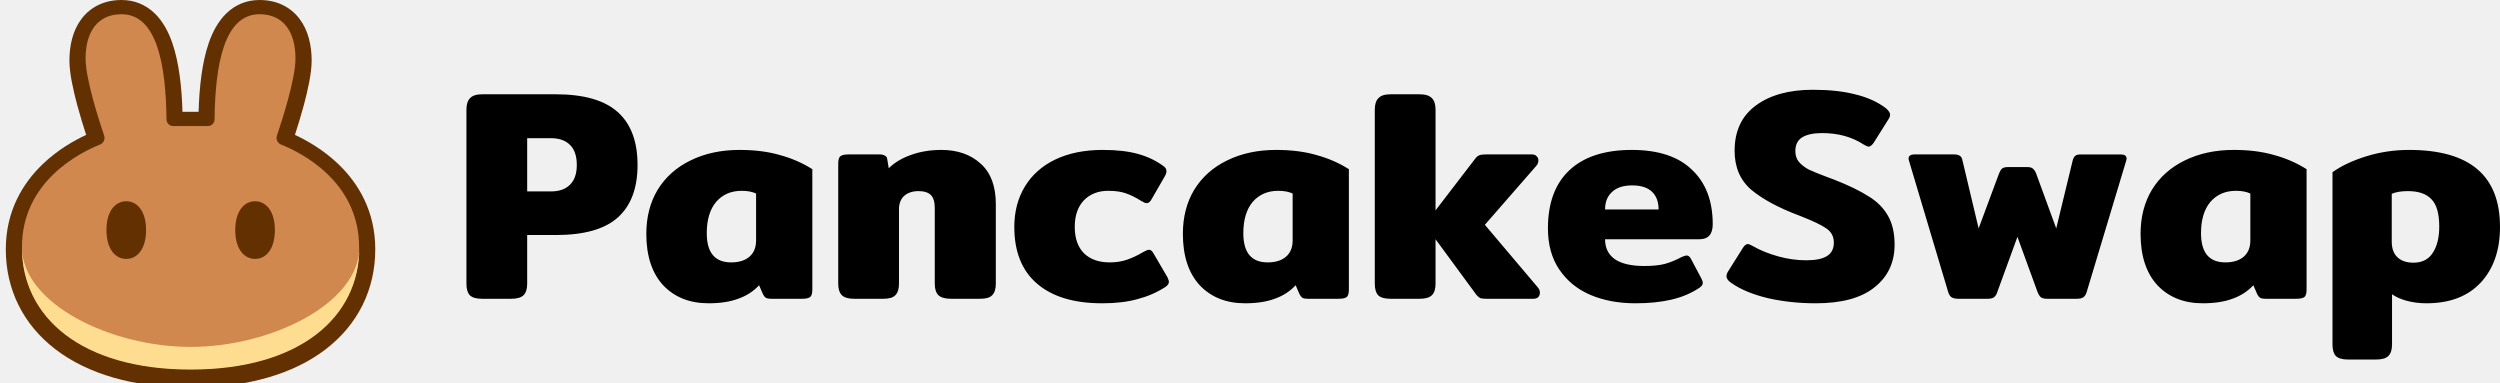
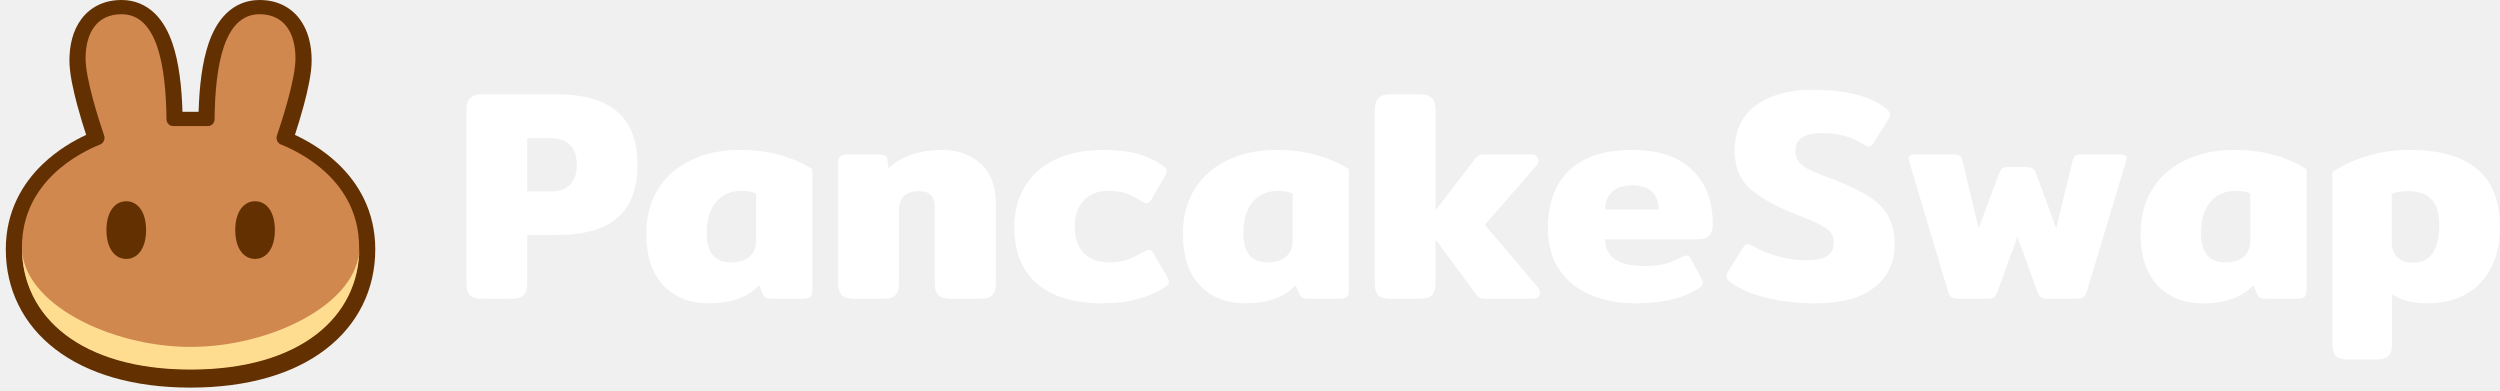
- <svg xmlns="http://www.w3.org/2000/svg" viewBox="0 0 1281 196" width="160px" color="text" class="sc-eaf7e66-0 fIUZDs">
-   <path d="M247.013 153.096c-2.979 0-5.085-.617-6.318-1.849-1.13-1.233-1.695-3.185-1.695-5.856v-89.22c0-2.672.616-4.624 1.849-5.856 1.233-1.336 3.287-2.004 6.164-2.004h37.753c14.382 0 24.963 3.031 31.744 9.092 6.78 6.061 10.17 15.101 10.17 27.12 0 11.917-3.39 20.906-10.17 26.967-6.678 5.959-17.259 8.938-31.744 8.938h-14.639v24.963c0 2.671-.616 4.623-1.849 5.856-1.233 1.232-3.339 1.849-6.318 1.849h-14.947zm35.288-55.012c4.212 0 7.448-1.13 9.708-3.39 2.362-2.26 3.544-5.65 3.544-10.17 0-4.623-1.182-8.065-3.544-10.325-2.26-2.26-5.496-3.39-9.708-3.39h-12.174v27.275h12.174zM363.071 155.407c-9.656 0-17.412-3.082-23.268-9.245-5.753-6.267-8.629-15.05-8.629-26.351 0-8.629 1.952-16.18 5.855-22.652 4.007-6.472 9.606-11.454 16.797-14.947 7.294-3.595 15.666-5.393 25.117-5.393 7.808 0 14.691.873 20.649 2.62 6.061 1.643 11.608 4.057 16.642 7.242v61.638c0 1.952-.359 3.236-1.079 3.852-.719.617-2.157.925-4.314.925h-15.718c-1.13 0-2.003-.154-2.619-.463-.617-.41-1.13-1.027-1.541-1.849l-2.004-4.622c-2.979 3.184-6.574 5.496-10.786 6.934-4.109 1.541-9.143 2.311-15.102 2.311zm11.558-20.957c4.006 0 7.139-.976 9.399-2.927 2.26-1.952 3.39-4.726 3.39-8.322V99.163c-1.951-.925-4.417-1.387-7.396-1.387-5.445 0-9.811 1.9-13.098 5.701-3.185 3.801-4.777 9.143-4.777 16.026 0 9.965 4.16 14.947 12.482 14.947zM437.679 153.096c-2.98 0-5.086-.617-6.318-1.849-1.233-1.233-1.849-3.185-1.849-5.856V83.907c0-1.849.308-3.082.924-3.698.719-.72 2.157-1.079 4.315-1.079h15.872c1.232 0 2.157.206 2.773.617.719.308 1.13.924 1.233 1.849l.77 4.623c2.877-2.877 6.627-5.137 11.249-6.78 4.726-1.747 9.965-2.62 15.718-2.62 8.321 0 15.05 2.363 20.186 7.088 5.137 4.623 7.705 11.506 7.705 20.649v40.835c0 2.671-.616 4.623-1.849 5.856-1.13 1.232-3.185 1.849-6.164 1.849h-14.947c-2.979 0-5.136-.617-6.472-1.849-1.233-1.233-1.849-3.185-1.849-5.856v-38.832c0-3.082-.668-5.29-2.003-6.626-1.336-1.335-3.442-2.003-6.318-2.003-3.082 0-5.548.822-7.397 2.465-1.746 1.644-2.619 3.904-2.619 6.781v38.215c0 2.671-.617 4.623-1.849 5.856-1.13 1.232-3.185 1.849-6.164 1.849h-14.947zM564.725 155.407c-14.382 0-25.477-3.339-33.285-10.016-7.807-6.677-11.711-16.385-11.711-29.124 0-7.807 1.798-14.69 5.393-20.648 3.596-5.959 8.784-10.582 15.564-13.869 6.883-3.287 14.999-4.931 24.347-4.931 7.088 0 13.047.668 17.875 2.003 4.931 1.336 9.297 3.39 13.098 6.164 1.13.72 1.695 1.644 1.695 2.774 0 .822-.411 1.9-1.233 3.236l-6.318 10.94c-.719 1.439-1.592 2.158-2.619 2.158-.617 0-1.593-.411-2.928-1.233-2.774-1.746-5.393-3.03-7.859-3.852-2.363-.822-5.342-1.233-8.937-1.233-5.137 0-9.297 1.644-12.482 4.931-3.082 3.287-4.623 7.807-4.623 13.56 0 5.856 1.592 10.376 4.777 13.56 3.185 3.082 7.551 4.623 13.098 4.623 3.287 0 6.267-.462 8.938-1.387 2.671-.924 5.393-2.208 8.167-3.852 1.438-.822 2.465-1.233 3.082-1.233.924 0 1.746.719 2.465 2.158l6.934 11.865c.514 1.027.771 1.849.771 2.465 0 .925-.617 1.798-1.849 2.62-4.315 2.774-9.041 4.828-14.177 6.164-5.034 1.438-11.095 2.157-18.183 2.157zM638.004 155.407c-9.657 0-17.413-3.082-23.268-9.245-5.753-6.267-8.63-15.05-8.63-26.351 0-8.629 1.952-16.18 5.856-22.652 4.006-6.472 9.605-11.454 16.796-14.947 7.294-3.595 15.667-5.393 25.118-5.393 7.807 0 14.69.873 20.648 2.62 6.061 1.643 11.609 4.057 16.643 7.242v61.638c0 1.952-.36 3.236-1.079 3.852-.719.617-2.157.925-4.315.925h-15.717c-1.13 0-2.004-.154-2.62-.463-.616-.41-1.13-1.027-1.541-1.849l-2.003-4.622c-2.979 3.184-6.575 5.496-10.787 6.934-4.109 1.541-9.143 2.311-15.101 2.311zm11.557-20.957c4.007 0 7.14-.976 9.4-2.927 2.26-1.952 3.39-4.726 3.39-8.322V99.163c-1.952-.925-4.417-1.387-7.397-1.387-5.444 0-9.81 1.9-13.098 5.701-3.184 3.801-4.777 9.143-4.777 16.026 0 9.965 4.161 14.947 12.482 14.947zM787.963 147.24c.719.822 1.079 1.747 1.079 2.774 0 .924-.308 1.695-.925 2.311-.616.514-1.438.771-2.465.771h-23.885c-1.438 0-2.517-.103-3.236-.308-.616-.309-1.284-.874-2.003-1.695l-20.957-28.508v22.806c0 2.671-.616 4.623-1.849 5.856-1.233 1.232-3.339 1.849-6.318 1.849h-14.947c-2.979 0-5.085-.617-6.318-1.849-1.13-1.233-1.695-3.185-1.695-5.856v-89.22c0-2.672.616-4.624 1.849-5.856 1.233-1.336 3.288-2.004 6.164-2.004h14.947c2.979 0 5.085.668 6.318 2.004 1.233 1.232 1.849 3.184 1.849 5.855v51.622l20.341-26.504c.616-.822 1.284-1.387 2.003-1.695.719-.309 1.798-.463 3.236-.463h23.885c1.027 0 1.797.309 2.311.925.616.514.925 1.233.925 2.157 0 1.028-.36 1.952-1.079 2.774l-26.35 30.203 27.12 32.051zM837.998 155.407c-8.629 0-16.334-1.438-23.114-4.314-6.677-2.877-11.968-7.192-15.872-12.944-3.903-5.753-5.855-12.79-5.855-21.111 0-13.047 3.698-23.012 11.095-29.895 7.396-6.883 18.029-10.324 31.897-10.324 13.561 0 23.834 3.39 30.819 10.17 7.089 6.678 10.633 15.975 10.633 27.891 0 5.137-2.26 7.705-6.78 7.705h-48.386c0 4.417 1.643 7.808 4.931 10.17 3.39 2.363 8.475 3.544 15.255 3.544 4.212 0 7.705-.359 10.479-1.078 2.876-.822 5.753-2.003 8.629-3.544 1.233-.514 2.055-.771 2.465-.771.925 0 1.695.617 2.312 1.849l5.239 9.862c.514 1.028.771 1.798.771 2.312 0 .924-.617 1.798-1.85 2.619-4.211 2.774-8.988 4.777-14.33 6.01-5.342 1.233-11.455 1.849-18.338 1.849zm11.866-48.077c0-3.904-1.13-6.935-3.39-9.092-2.26-2.157-5.651-3.236-10.171-3.236s-7.961 1.13-10.324 3.39c-2.363 2.158-3.544 5.137-3.544 8.938h27.429zM930.417 155.407c-8.63 0-16.797-.873-24.501-2.619-7.705-1.85-13.92-4.418-18.646-7.705-1.746-1.13-2.619-2.312-2.619-3.544 0-.822.308-1.695.924-2.62l7.551-12.019c.822-1.233 1.643-1.849 2.465-1.849.514 0 1.387.359 2.62 1.078 3.801 2.158 8.115 3.904 12.944 5.239 4.828 1.336 9.605 2.004 14.331 2.004 4.828 0 8.372-.719 10.632-2.158 2.363-1.438 3.544-3.749 3.544-6.934 0-3.082-1.284-5.496-3.852-7.242-2.466-1.747-7.14-3.955-14.023-6.626-10.375-3.904-18.491-8.27-24.347-13.099-5.753-4.93-8.629-11.608-8.629-20.032 0-10.17 3.647-17.926 10.941-23.268C907.046 48.67 916.753 46 928.876 46c8.423 0 15.615.77 21.573 2.311 6.061 1.439 11.197 3.699 15.409 6.78 1.747 1.336 2.62 2.569 2.62 3.699 0 .719-.308 1.54-.925 2.465l-7.55 12.02c-.925 1.232-1.747 1.849-2.466 1.849-.513 0-1.387-.36-2.619-1.079-5.959-3.904-13.047-5.855-21.265-5.855-4.418 0-7.808.719-10.171 2.157-2.362 1.438-3.544 3.801-3.544 7.088 0 2.26.617 4.11 1.849 5.548 1.233 1.438 2.877 2.722 4.931 3.852 2.158 1.027 5.445 2.363 9.862 4.007l2.928 1.078c7.602 2.98 13.561 5.856 17.875 8.63 4.418 2.67 7.756 6.009 10.016 10.016 2.26 3.903 3.39 8.834 3.39 14.793 0 9.143-3.441 16.437-10.324 21.881-6.78 5.445-16.796 8.167-30.048 8.167zM1003.53 153.096c-1.54 0-2.72-.257-3.544-.771-.822-.513-1.439-1.541-1.85-3.082l-19.878-66.569c-.205-.616-.308-1.078-.308-1.386 0-1.438 1.027-2.158 3.082-2.158h20.338c1.34 0 2.31.257 2.93.77.62.412 1.03 1.13 1.23 2.158l8.32 34.98 10.48-28.2c.52-1.232 1.03-2.054 1.54-2.465.62-.514 1.65-.77 3.09-.77h9.7c1.44 0 2.42.256 2.93.77.62.41 1.18 1.233 1.7 2.465l10.32 28.2 8.48-34.98c.3-1.027.71-1.746 1.23-2.157.51-.514 1.44-.77 2.77-.77h20.5c2.05 0 3.08.719 3.08 2.157 0 .308-.1.77-.31 1.386l-20.03 66.569c-.41 1.541-1.03 2.569-1.85 3.082-.72.514-1.85.771-3.39.771h-15.1c-1.44 0-2.52-.257-3.24-.771-.72-.616-1.33-1.643-1.85-3.082l-10.17-27.891-10.17 27.891c-.41 1.439-1.03 2.466-1.85 3.082-.72.514-1.79.771-3.23.771h-14.95zM1128.73 155.407c-9.66 0-17.41-3.082-23.27-9.245-5.75-6.267-8.63-15.05-8.63-26.351 0-8.629 1.95-16.18 5.86-22.652 4-6.472 9.6-11.454 16.79-14.947 7.3-3.595 15.67-5.393 25.12-5.393 7.81 0 14.69.873 20.65 2.62 6.06 1.643 11.61 4.057 16.64 7.242v61.638c0 1.952-.36 3.236-1.08 3.852-.72.617-2.15.925-4.31.925h-15.72c-1.13 0-2-.154-2.62-.463-.62-.41-1.13-1.027-1.54-1.849l-2-4.622c-2.98 3.184-6.58 5.496-10.79 6.934-4.11 1.541-9.14 2.311-15.1 2.311zm11.56-20.957c4 0 7.14-.976 9.4-2.927 2.26-1.952 3.39-4.726 3.39-8.322V99.163c-1.96-.925-4.42-1.387-7.4-1.387-5.45 0-9.81 1.9-13.1 5.701-3.18 3.801-4.78 9.143-4.78 16.026 0 9.965 4.17 14.947 12.49 14.947zM1203.18 184.223c-2.98 0-5.08-.616-6.32-1.849-1.13-1.233-1.69-3.185-1.69-5.856V88.222c4.62-3.287 10.43-6.01 17.41-8.167 6.99-2.157 14.28-3.236 21.88-3.236 31.03 0 46.54 13.15 46.54 39.448 0 11.917-3.29 21.419-9.86 28.508-6.58 7.088-15.87 10.632-27.89 10.632-3.39 0-6.68-.411-9.87-1.233-3.08-.821-5.65-1.951-7.7-3.39v25.734c0 2.671-.62 4.623-1.85 5.856-1.23 1.233-3.34 1.849-6.32 1.849h-14.33zm33.44-49.619c4.42 0 7.71-1.643 9.86-4.931 2.26-3.39 3.39-7.91 3.39-13.56 0-6.677-1.33-11.352-4-14.023-2.57-2.773-6.58-4.16-12.02-4.16-3.5 0-6.27.462-8.32 1.387v24.501c0 3.493.97 6.164 2.92 8.013 1.96 1.849 4.68 2.773 8.17 2.773z" fill="black" />
+ <svg xmlns="http://www.w3.org/2000/svg" viewBox="0 0 1281 200" width="160px" color="text" class="sc-eaf7e66-0 fIUZDs">
+   <path d="M247.013 153.096c-2.979 0-5.085-.617-6.318-1.849-1.13-1.233-1.695-3.185-1.695-5.856v-89.22c0-2.672.616-4.624 1.849-5.856 1.233-1.336 3.287-2.004 6.164-2.004h37.753c14.382 0 24.963 3.031 31.744 9.092 6.78 6.061 10.17 15.101 10.17 27.12 0 11.917-3.39 20.906-10.17 26.967-6.678 5.959-17.259 8.938-31.744 8.938h-14.639v24.963c0 2.671-.616 4.623-1.849 5.856-1.233 1.232-3.339 1.849-6.318 1.849h-14.947zm35.288-55.012c4.212 0 7.448-1.13 9.708-3.39 2.362-2.26 3.544-5.65 3.544-10.17 0-4.623-1.182-8.065-3.544-10.325-2.26-2.26-5.496-3.39-9.708-3.39h-12.174v27.275h12.174zM363.071 155.407c-9.656 0-17.412-3.082-23.268-9.245-5.753-6.267-8.629-15.05-8.629-26.351 0-8.629 1.952-16.18 5.855-22.652 4.007-6.472 9.606-11.454 16.797-14.947 7.294-3.595 15.666-5.393 25.117-5.393 7.808 0 14.691.873 20.649 2.62 6.061 1.643 11.608 4.057 16.642 7.242v61.638c0 1.952-.359 3.236-1.079 3.852-.719.617-2.157.925-4.314.925h-15.718c-1.13 0-2.003-.154-2.619-.463-.617-.41-1.13-1.027-1.541-1.849l-2.004-4.622c-2.979 3.184-6.574 5.496-10.786 6.934-4.109 1.541-9.143 2.311-15.102 2.311zm11.558-20.957c4.006 0 7.139-.976 9.399-2.927 2.26-1.952 3.39-4.726 3.39-8.322V99.163c-1.951-.925-4.417-1.387-7.396-1.387-5.445 0-9.811 1.9-13.098 5.701-3.185 3.801-4.777 9.143-4.777 16.026 0 9.965 4.16 14.947 12.482 14.947zM437.679 153.096c-2.98 0-5.086-.617-6.318-1.849-1.233-1.233-1.849-3.185-1.849-5.856V83.907c0-1.849.308-3.082.924-3.698.719-.72 2.157-1.079 4.315-1.079h15.872c1.232 0 2.157.206 2.773.617.719.308 1.13.924 1.233 1.849l.77 4.623c2.877-2.877 6.627-5.137 11.249-6.78 4.726-1.747 9.965-2.62 15.718-2.62 8.321 0 15.05 2.363 20.186 7.088 5.137 4.623 7.705 11.506 7.705 20.649v40.835c0 2.671-.616 4.623-1.849 5.856-1.13 1.232-3.185 1.849-6.164 1.849h-14.947c-2.979 0-5.136-.617-6.472-1.849-1.233-1.233-1.849-3.185-1.849-5.856v-38.832c0-3.082-.668-5.29-2.003-6.626-1.336-1.335-3.442-2.003-6.318-2.003-3.082 0-5.548.822-7.397 2.465-1.746 1.644-2.619 3.904-2.619 6.781v38.215c0 2.671-.617 4.623-1.849 5.856-1.13 1.232-3.185 1.849-6.164 1.849h-14.947zM564.725 155.407c-14.382 0-25.477-3.339-33.285-10.016-7.807-6.677-11.711-16.385-11.711-29.124 0-7.807 1.798-14.69 5.393-20.648 3.596-5.959 8.784-10.582 15.564-13.869 6.883-3.287 14.999-4.931 24.347-4.931 7.088 0 13.047.668 17.875 2.003 4.931 1.336 9.297 3.39 13.098 6.164 1.13.72 1.695 1.644 1.695 2.774 0 .822-.411 1.9-1.233 3.236l-6.318 10.94c-.719 1.439-1.592 2.158-2.619 2.158-.617 0-1.593-.411-2.928-1.233-2.774-1.746-5.393-3.03-7.859-3.852-2.363-.822-5.342-1.233-8.937-1.233-5.137 0-9.297 1.644-12.482 4.931-3.082 3.287-4.623 7.807-4.623 13.56 0 5.856 1.592 10.376 4.777 13.56 3.185 3.082 7.551 4.623 13.098 4.623 3.287 0 6.267-.462 8.938-1.387 2.671-.924 5.393-2.208 8.167-3.852 1.438-.822 2.465-1.233 3.082-1.233.924 0 1.746.719 2.465 2.158l6.934 11.865c.514 1.027.771 1.849.771 2.465 0 .925-.617 1.798-1.849 2.62-4.315 2.774-9.041 4.828-14.177 6.164-5.034 1.438-11.095 2.157-18.183 2.157zM638.004 155.407c-9.657 0-17.413-3.082-23.268-9.245-5.753-6.267-8.63-15.05-8.63-26.351 0-8.629 1.952-16.18 5.856-22.652 4.006-6.472 9.605-11.454 16.796-14.947 7.294-3.595 15.667-5.393 25.118-5.393 7.807 0 14.69.873 20.648 2.62 6.061 1.643 11.609 4.057 16.643 7.242v61.638c0 1.952-.36 3.236-1.079 3.852-.719.617-2.157.925-4.315.925h-15.717c-1.13 0-2.004-.154-2.62-.463-.616-.41-1.13-1.027-1.541-1.849l-2.003-4.622c-2.979 3.184-6.575 5.496-10.787 6.934-4.109 1.541-9.143 2.311-15.101 2.311zm11.557-20.957c4.007 0 7.14-.976 9.4-2.927 2.26-1.952 3.39-4.726 3.39-8.322V99.163c-1.952-.925-4.417-1.387-7.397-1.387-5.444 0-9.81 1.9-13.098 5.701-3.184 3.801-4.777 9.143-4.777 16.026 0 9.965 4.161 14.947 12.482 14.947zM787.963 147.24c.719.822 1.079 1.747 1.079 2.774 0 .924-.308 1.695-.925 2.311-.616.514-1.438.771-2.465.771h-23.885c-1.438 0-2.517-.103-3.236-.308-.616-.309-1.284-.874-2.003-1.695l-20.957-28.508v22.806c0 2.671-.616 4.623-1.849 5.856-1.233 1.232-3.339 1.849-6.318 1.849h-14.947c-2.979 0-5.085-.617-6.318-1.849-1.13-1.233-1.695-3.185-1.695-5.856v-89.22c0-2.672.616-4.624 1.849-5.856 1.233-1.336 3.288-2.004 6.164-2.004h14.947c2.979 0 5.085.668 6.318 2.004 1.233 1.232 1.849 3.184 1.849 5.855v51.622l20.341-26.504c.616-.822 1.284-1.387 2.003-1.695.719-.309 1.798-.463 3.236-.463h23.885c1.027 0 1.797.309 2.311.925.616.514.925 1.233.925 2.157 0 1.028-.36 1.952-1.079 2.774l-26.35 30.203 27.12 32.051zM837.998 155.407c-8.629 0-16.334-1.438-23.114-4.314-6.677-2.877-11.968-7.192-15.872-12.944-3.903-5.753-5.855-12.79-5.855-21.111 0-13.047 3.698-23.012 11.095-29.895 7.396-6.883 18.029-10.324 31.897-10.324 13.561 0 23.834 3.39 30.819 10.17 7.089 6.678 10.633 15.975 10.633 27.891 0 5.137-2.26 7.705-6.78 7.705h-48.386c0 4.417 1.643 7.808 4.931 10.17 3.39 2.363 8.475 3.544 15.255 3.544 4.212 0 7.705-.359 10.479-1.078 2.876-.822 5.753-2.003 8.629-3.544 1.233-.514 2.055-.771 2.465-.771.925 0 1.695.617 2.312 1.849l5.239 9.862c.514 1.028.771 1.798.771 2.312 0 .924-.617 1.798-1.85 2.619-4.211 2.774-8.988 4.777-14.33 6.01-5.342 1.233-11.455 1.849-18.338 1.849zm11.866-48.077c0-3.904-1.13-6.935-3.39-9.092-2.26-2.157-5.651-3.236-10.171-3.236s-7.961 1.13-10.324 3.39c-2.363 2.158-3.544 5.137-3.544 8.938h27.429zM930.417 155.407c-8.63 0-16.797-.873-24.501-2.619-7.705-1.85-13.92-4.418-18.646-7.705-1.746-1.13-2.619-2.312-2.619-3.544 0-.822.308-1.695.924-2.62l7.551-12.019c.822-1.233 1.643-1.849 2.465-1.849.514 0 1.387.359 2.62 1.078 3.801 2.158 8.115 3.904 12.944 5.239 4.828 1.336 9.605 2.004 14.331 2.004 4.828 0 8.372-.719 10.632-2.158 2.363-1.438 3.544-3.749 3.544-6.934 0-3.082-1.284-5.496-3.852-7.242-2.466-1.747-7.14-3.955-14.023-6.626-10.375-3.904-18.491-8.27-24.347-13.099-5.753-4.93-8.629-11.608-8.629-20.032 0-10.17 3.647-17.926 10.941-23.268C907.046 48.67 916.753 46 928.876 46c8.423 0 15.615.77 21.573 2.311 6.061 1.439 11.197 3.699 15.409 6.78 1.747 1.336 2.62 2.569 2.62 3.699 0 .719-.308 1.54-.925 2.465l-7.55 12.02c-.925 1.232-1.747 1.849-2.466 1.849-.513 0-1.387-.36-2.619-1.079-5.959-3.904-13.047-5.855-21.265-5.855-4.418 0-7.808.719-10.171 2.157-2.362 1.438-3.544 3.801-3.544 7.088 0 2.26.617 4.11 1.849 5.548 1.233 1.438 2.877 2.722 4.931 3.852 2.158 1.027 5.445 2.363 9.862 4.007l2.928 1.078c7.602 2.98 13.561 5.856 17.875 8.63 4.418 2.67 7.756 6.009 10.016 10.016 2.26 3.903 3.39 8.834 3.39 14.793 0 9.143-3.441 16.437-10.324 21.881-6.78 5.445-16.796 8.167-30.048 8.167zM1003.53 153.096c-1.54 0-2.72-.257-3.544-.771-.822-.513-1.439-1.541-1.85-3.082l-19.878-66.569c-.205-.616-.308-1.078-.308-1.386 0-1.438 1.027-2.158 3.082-2.158h20.338c1.34 0 2.31.257 2.93.77.62.412 1.03 1.13 1.23 2.158l8.32 34.98 10.48-28.2c.52-1.232 1.03-2.054 1.54-2.465.62-.514 1.65-.77 3.09-.77h9.7c1.44 0 2.42.256 2.93.77.62.41 1.18 1.233 1.7 2.465l10.32 28.2 8.48-34.98c.3-1.027.71-1.746 1.23-2.157.51-.514 1.44-.77 2.77-.77h20.5c2.05 0 3.08.719 3.08 2.157 0 .308-.1.77-.31 1.386l-20.03 66.569c-.41 1.541-1.03 2.569-1.85 3.082-.72.514-1.85.771-3.39.771h-15.1c-1.44 0-2.52-.257-3.24-.771-.72-.616-1.33-1.643-1.85-3.082l-10.17-27.891-10.17 27.891c-.41 1.439-1.03 2.466-1.85 3.082-.72.514-1.79.771-3.23.771h-14.95zM1128.73 155.407c-9.66 0-17.41-3.082-23.27-9.245-5.75-6.267-8.63-15.05-8.63-26.351 0-8.629 1.95-16.18 5.86-22.652 4-6.472 9.6-11.454 16.79-14.947 7.3-3.595 15.67-5.393 25.12-5.393 7.81 0 14.69.873 20.65 2.62 6.06 1.643 11.61 4.057 16.64 7.242v61.638c0 1.952-.36 3.236-1.08 3.852-.72.617-2.15.925-4.31.925h-15.72c-1.13 0-2-.154-2.62-.463-.62-.41-1.13-1.027-1.54-1.849l-2-4.622c-2.98 3.184-6.58 5.496-10.79 6.934-4.11 1.541-9.14 2.311-15.1 2.311zm11.56-20.957c4 0 7.14-.976 9.4-2.927 2.26-1.952 3.39-4.726 3.39-8.322V99.163c-1.96-.925-4.42-1.387-7.4-1.387-5.45 0-9.81 1.9-13.1 5.701-3.18 3.801-4.78 9.143-4.78 16.026 0 9.965 4.17 14.947 12.49 14.947zM1203.18 184.223c-2.98 0-5.08-.616-6.32-1.849-1.13-1.233-1.69-3.185-1.69-5.856V88.222c4.62-3.287 10.43-6.01 17.41-8.167 6.99-2.157 14.28-3.236 21.88-3.236 31.03 0 46.54 13.15 46.54 39.448 0 11.917-3.29 21.419-9.86 28.508-6.58 7.088-15.87 10.632-27.89 10.632-3.39 0-6.68-.411-9.87-1.233-3.08-.821-5.65-1.951-7.7-3.39v25.734c0 2.671-.62 4.623-1.85 5.856-1.23 1.233-3.34 1.849-6.32 1.849h-14.33zm33.44-49.619c4.42 0 7.71-1.643 9.86-4.931 2.26-3.39 3.39-7.91 3.39-13.56 0-6.677-1.33-11.352-4-14.023-2.57-2.773-6.58-4.16-12.02-4.16-3.5 0-6.27.462-8.32 1.387v24.501c0 3.493.97 6.164 2.92 8.013 1.96 1.849 4.68 2.773 8.17 2.773z" fill="#fff" />
  <path fill-rule="evenodd" clip-rule="evenodd" d="M97.556 198.607c-29.192-.022-52.708-7.027-69.138-19.609-16.627-12.733-25.448-30.803-25.448-51.25 0-19.701 8.801-33.907 18.76-43.51 7.805-7.525 16.417-12.344 22.414-15.117-1.356-4.162-3.048-9.61-4.562-15.238-2.025-7.53-4.012-16.366-4.012-22.84 0-7.663 1.67-15.36 6.175-21.34C46.505 3.385 53.671 0 62.291 0c6.737 0 12.457 2.499 16.934 6.81 4.28 4.12 7.13 9.593 9.097 15.298 3.456 10.024 4.802 22.618 5.179 35.187h8.257c.378-12.569 1.723-25.163 5.18-35.187 1.967-5.705 4.815-11.177 9.096-15.298C120.512 2.5 126.231 0 132.968 0c8.621 0 15.786 3.385 20.546 9.703 4.505 5.98 6.176 13.677 6.176 21.34 0 6.474-1.988 15.31-4.013 22.84-1.514 5.628-3.206 11.076-4.562 15.238 5.997 2.773 14.61 7.592 22.414 15.118 9.959 9.602 18.76 23.808 18.76 43.509 0 20.447-8.82 38.517-25.448 51.25-16.43 12.582-39.946 19.587-69.138 19.609h-.147z" fill="#633001" />
  <path d="M62.29 7.288c-12.625 0-18.437 9.516-18.437 22.675 0 10.46 6.753 31.408 9.523 39.563.624 1.835-.356 3.844-2.142 4.555-10.119 4.031-39.981 18.789-39.981 52.588 0 35.603 30.347 62.448 86.31 62.491l.066-.001.067.001c55.962-.043 86.309-26.888 86.309-62.491 0-33.799-29.862-48.557-39.981-52.588-1.786-.71-2.765-2.72-2.142-4.555 2.771-8.154 9.524-29.103 9.524-39.563 0-13.16-5.812-22.675-18.438-22.675-18.174 0-22.705 26.007-23.028 53.92-.021 1.863-1.513 3.375-3.357 3.375H88.676c-1.845 0-3.336-1.512-3.358-3.375-.323-27.913-4.853-53.92-23.028-53.92z" fill="#D1884F" />
  <path d="M97.696 177.755c-41.118 0-86.372-22.235-86.443-51.018v.134c0 35.632 30.395 62.491 86.443 62.491s86.443-26.859 86.443-62.491v-.134c-.071 28.783-45.325 51.018-86.443 51.018z" fill="#FEDC90" />
  <path className="eye" d="M74.85 117.896c0 9.718-4.546 14.779-10.154 14.779s-10.154-5.061-10.154-14.779 4.546-14.779 10.154-14.779 10.154 5.061 10.154 14.779zM140.851 117.896c0 9.718-4.546 14.779-10.154 14.779s-10.154-5.061-10.154-14.779 4.546-14.779 10.154-14.779 10.154 5.061 10.154 14.779z" fill="#633001" />
</svg>
